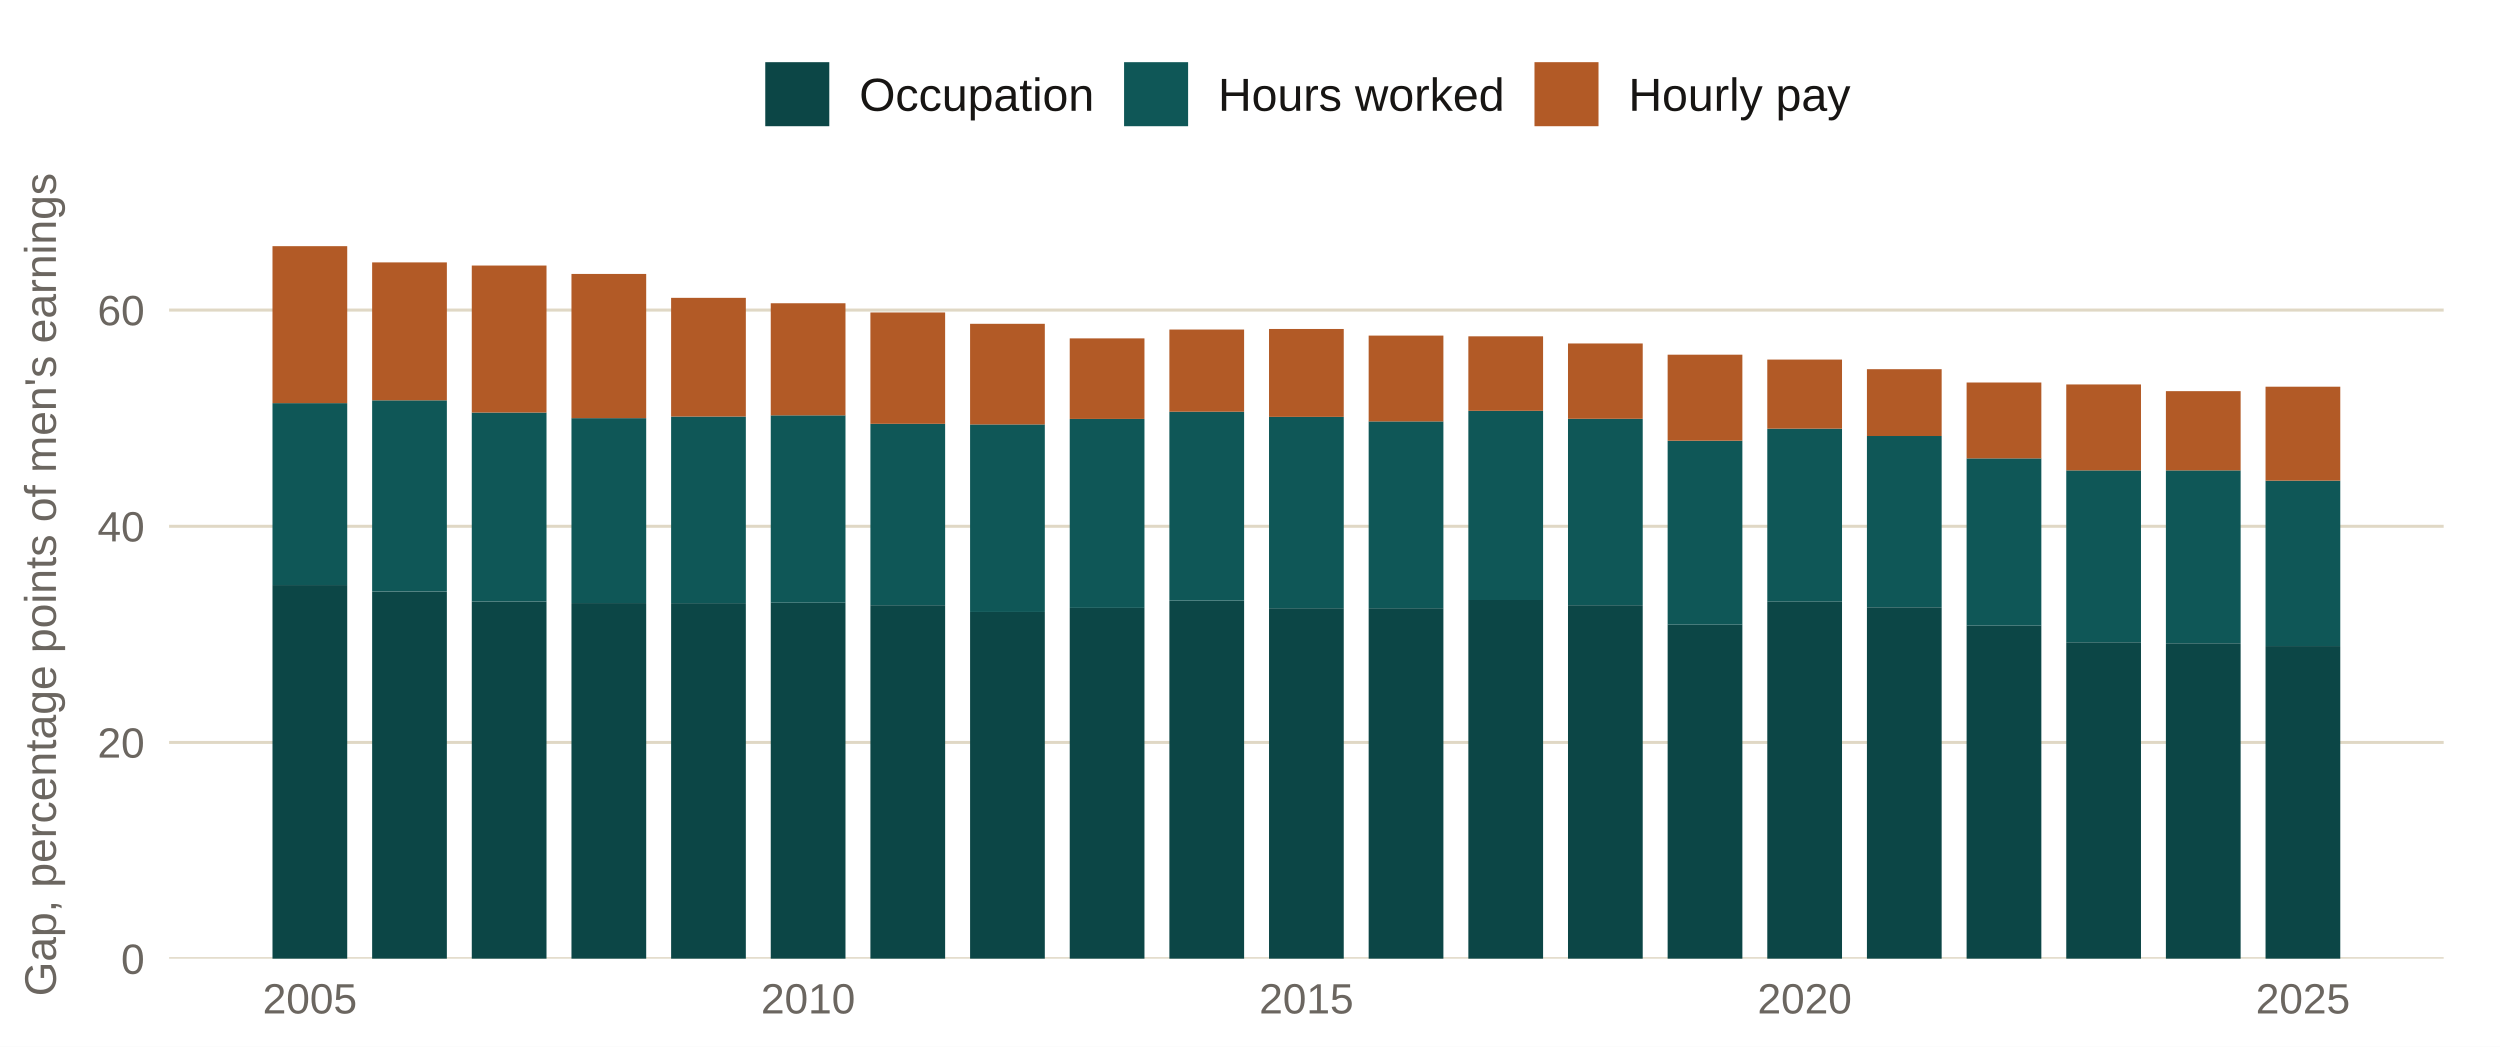
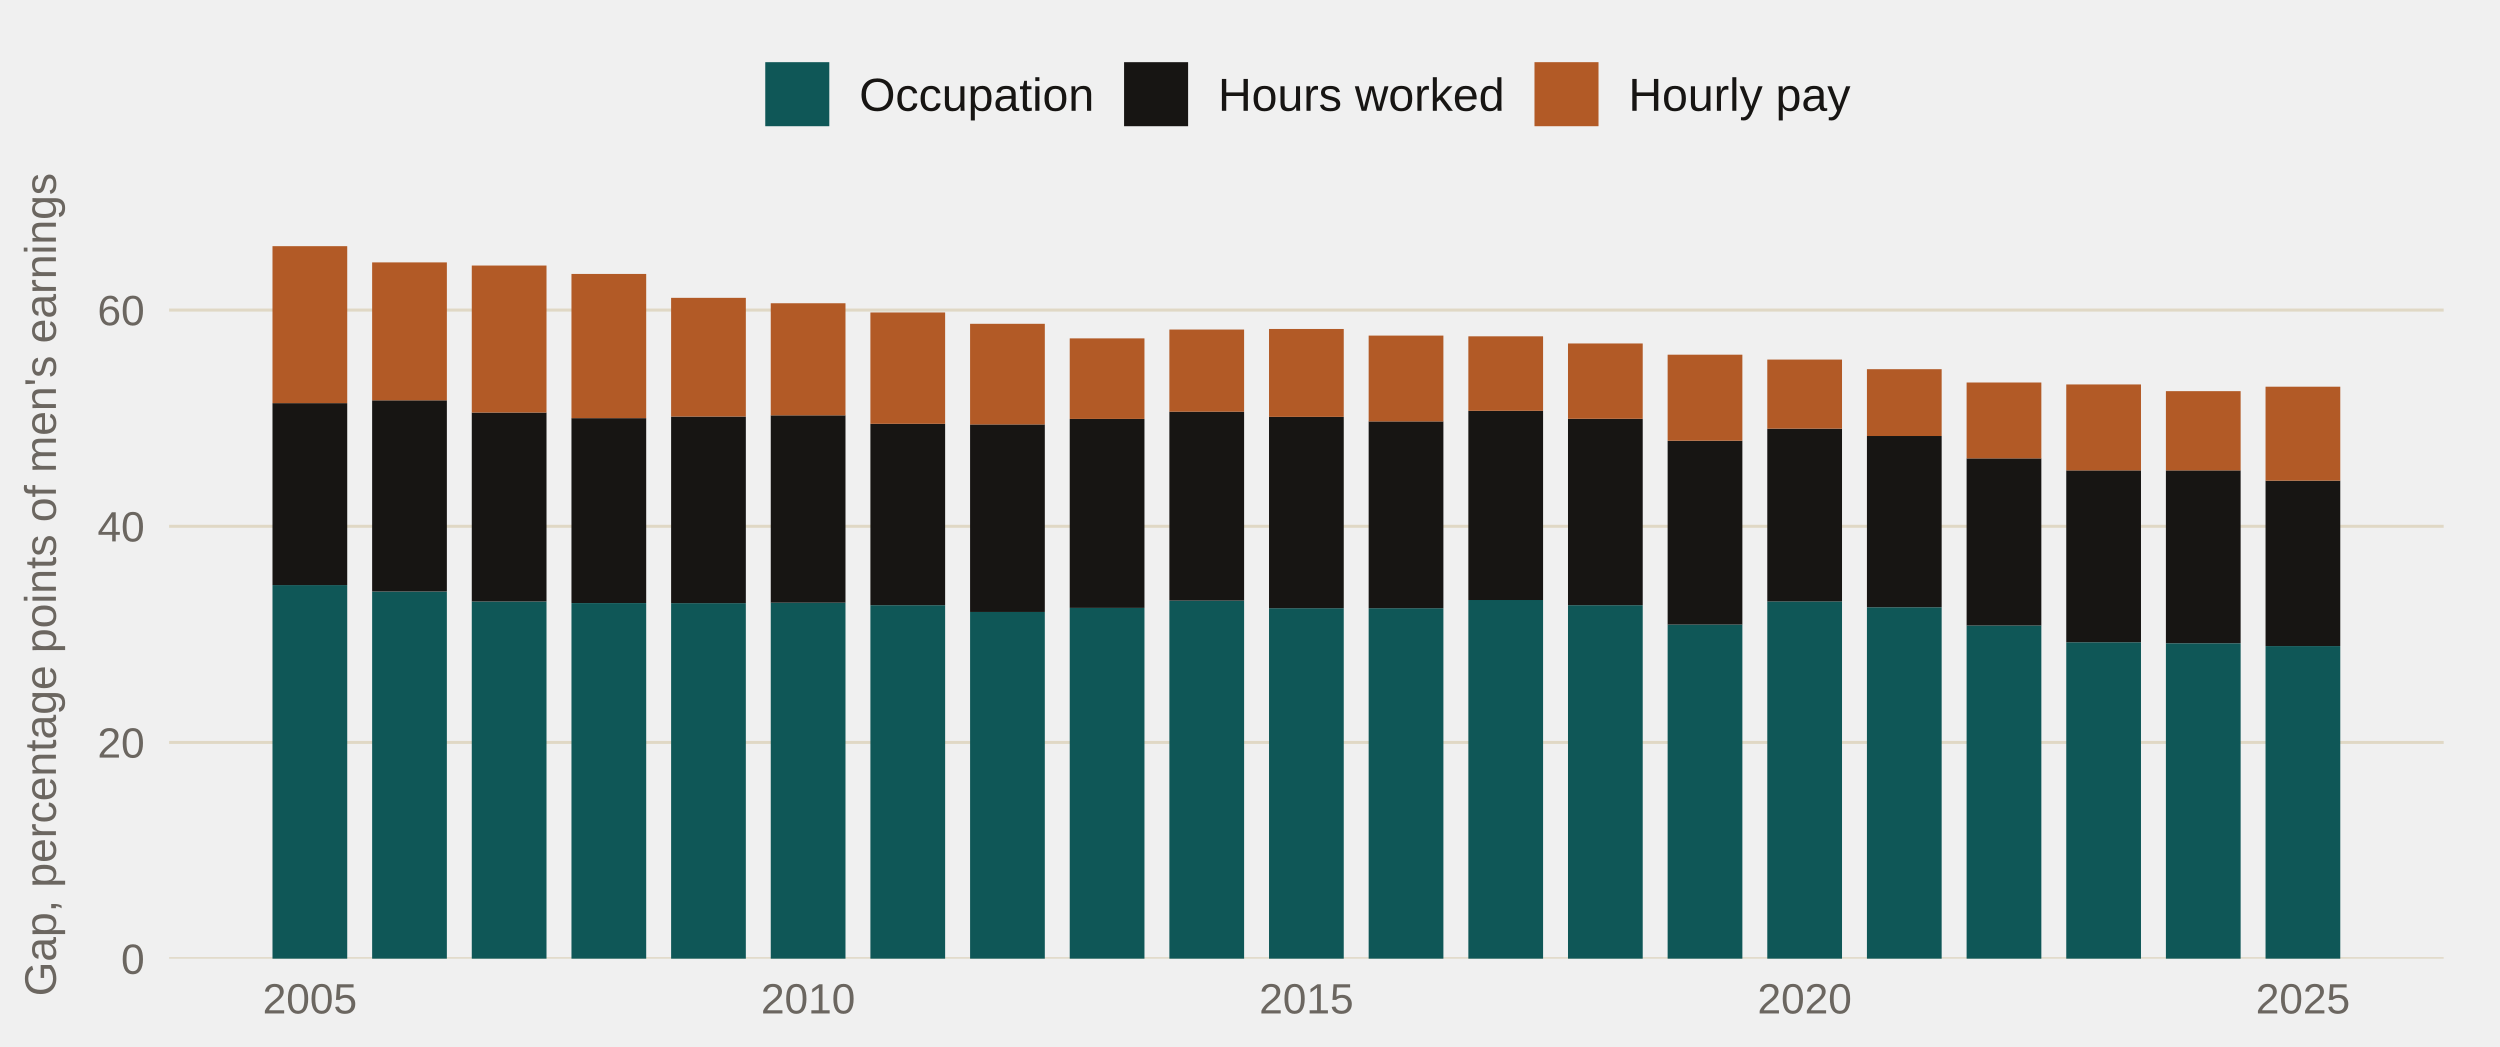
<svg xmlns="http://www.w3.org/2000/svg" width="619.20pt" height="259.20pt" viewBox="0 0 619.20 259.20">
  <g class="svglite">
    <defs>
      <style type="text/css">
    .svglite line, .svglite polyline, .svglite polygon, .svglite path, .svglite rect, .svglite circle {
      fill: none;
      stroke: #000000;
      stroke-linecap: round;
      stroke-linejoin: round;
      stroke-miterlimit: 10.00;
    }
    .svglite text {
      white-space: pre;
    }
    .svglite g.glyphgroup path {
      fill: inherit;
      stroke: none;
    }
  </style>
    </defs>
-     <rect width="100%" height="100%" style="stroke: none; fill: #FFFFFF;" />
+     <rect width="100%" height="100%" style="stroke: none; fill: none;" />
    <defs>
      <clipPath id="cpMC4wMHw2MTkuMjB8MC4wMHwyNTkuMjA=">
        <rect x="0.00" y="0.00" width="619.20" height="259.20" />
      </clipPath>
    </defs>
    <g clip-path="url(#cpMC4wMHw2MTkuMjB8MC4wMHwyNTkuMjA=)">
-       <rect x="0.00" y="0" width="619.20" height="259.20" style="stroke-width: 1.31; stroke: none; fill: #FFFFFF;" />
-     </g>
+ </g>
    <defs>
      <clipPath id="cpNDEuODh8NjA1LjI1fDUyLjE1fDIzNy40NA==">
        <rect x="41.88" y="52.15" width="563.37" height="185.29" />
      </clipPath>
    </defs>
    <g clip-path="url(#cpNDEuODh8NjA1LjI1fDUyLjE1fDIzNy40NA==)">
-       <rect x="41.88" y="52.15" width="563.37" height="185.29" style="stroke-width: 1.31; stroke: none; fill: #FFFFFF;" />
      <polyline points="41.88,237.44 605.25,237.44 " style="stroke-width: 0.75; stroke: #E0D8C5; stroke-linecap: butt;" />
      <polyline points="41.88,183.89 605.25,183.89 " style="stroke-width: 0.75; stroke: #E0D8C5; stroke-linecap: butt;" />
      <polyline points="41.88,130.35 605.25,130.35 " style="stroke-width: 0.75; stroke: #E0D8C5; stroke-linecap: butt;" />
      <polyline points="41.88,76.80 605.25,76.80 " style="stroke-width: 0.75; stroke: #E0D8C5; stroke-linecap: butt;" />
-       <rect x="67.49" y="144.91" width="18.51" height="92.53" style="stroke-width: 1.07; stroke: none; stroke-linecap: butt; stroke-linejoin: miter; fill: #0C4646;" />
-       <rect x="67.49" y="99.85" width="18.51" height="45.06" style="stroke-width: 1.07; stroke: none; stroke-linecap: butt; stroke-linejoin: miter; fill: #0F5757;" />
+       <rect x="67.49" y="144.91" width="18.51" height="92.53" style="stroke-width: 1.07; stroke: none; stroke-linecap: butt; stroke-linejoin: miter; fill: #0F5757;" />
+       <rect x="67.49" y="99.85" width="18.51" height="45.06" style="stroke-width: 1.07; stroke: none; stroke-linecap: butt; stroke-linejoin: miter; fill: #171513;" />
      <rect x="67.49" y="60.97" width="18.51" height="38.88" style="stroke-width: 1.07; stroke: none; stroke-linecap: butt; stroke-linejoin: miter; fill: #B25A26;" />
-       <rect x="92.17" y="146.52" width="18.51" height="90.93" style="stroke-width: 1.07; stroke: none; stroke-linecap: butt; stroke-linejoin: miter; fill: #0C4646;" />
-       <rect x="92.17" y="99.15" width="18.51" height="47.36" style="stroke-width: 1.07; stroke: none; stroke-linecap: butt; stroke-linejoin: miter; fill: #0F5757;" />
+       <rect x="92.17" y="146.52" width="18.51" height="90.93" style="stroke-width: 1.07; stroke: none; stroke-linecap: butt; stroke-linejoin: miter; fill: #0F5757;" />
+       <rect x="92.17" y="99.15" width="18.51" height="47.36" style="stroke-width: 1.07; stroke: none; stroke-linecap: butt; stroke-linejoin: miter; fill: #171513;" />
      <rect x="92.17" y="64.99" width="18.51" height="34.16" style="stroke-width: 1.07; stroke: none; stroke-linecap: butt; stroke-linejoin: miter; fill: #B25A26;" />
-       <rect x="116.85" y="148.98" width="18.51" height="88.46" style="stroke-width: 1.07; stroke: none; stroke-linecap: butt; stroke-linejoin: miter; fill: #0C4646;" />
-       <rect x="116.85" y="102.18" width="18.51" height="46.80" style="stroke-width: 1.07; stroke: none; stroke-linecap: butt; stroke-linejoin: miter; fill: #0F5757;" />
+       <rect x="116.85" y="148.98" width="18.51" height="88.46" style="stroke-width: 1.07; stroke: none; stroke-linecap: butt; stroke-linejoin: miter; fill: #0F5757;" />
+       <rect x="116.85" y="102.18" width="18.51" height="46.80" style="stroke-width: 1.07; stroke: none; stroke-linecap: butt; stroke-linejoin: miter; fill: #171513;" />
      <rect x="116.85" y="65.77" width="18.51" height="36.41" style="stroke-width: 1.07; stroke: none; stroke-linecap: butt; stroke-linejoin: miter; fill: #B25A26;" />
-       <rect x="141.54" y="149.36" width="18.51" height="88.09" style="stroke-width: 1.07; stroke: none; stroke-linecap: butt; stroke-linejoin: miter; fill: #0C4646;" />
-       <rect x="141.54" y="103.57" width="18.51" height="45.78" style="stroke-width: 1.07; stroke: none; stroke-linecap: butt; stroke-linejoin: miter; fill: #0F5757;" />
+       <rect x="141.54" y="149.36" width="18.51" height="88.09" style="stroke-width: 1.07; stroke: none; stroke-linecap: butt; stroke-linejoin: miter; fill: #0F5757;" />
+       <rect x="141.54" y="103.57" width="18.51" height="45.78" style="stroke-width: 1.07; stroke: none; stroke-linecap: butt; stroke-linejoin: miter; fill: #171513;" />
      <rect x="141.54" y="67.85" width="18.51" height="35.72" style="stroke-width: 1.07; stroke: none; stroke-linecap: butt; stroke-linejoin: miter; fill: #B25A26;" />
-       <rect x="166.22" y="149.38" width="18.51" height="88.06" style="stroke-width: 1.07; stroke: none; stroke-linecap: butt; stroke-linejoin: miter; fill: #0C4646;" />
-       <rect x="166.22" y="103.17" width="18.51" height="46.21" style="stroke-width: 1.07; stroke: none; stroke-linecap: butt; stroke-linejoin: miter; fill: #0F5757;" />
+       <rect x="166.22" y="149.38" width="18.51" height="88.06" style="stroke-width: 1.07; stroke: none; stroke-linecap: butt; stroke-linejoin: miter; fill: #0F5757;" />
+       <rect x="166.22" y="103.17" width="18.51" height="46.21" style="stroke-width: 1.07; stroke: none; stroke-linecap: butt; stroke-linejoin: miter; fill: #171513;" />
      <rect x="166.22" y="73.77" width="18.51" height="29.40" style="stroke-width: 1.07; stroke: none; stroke-linecap: butt; stroke-linejoin: miter; fill: #B25A26;" />
-       <rect x="190.90" y="149.27" width="18.51" height="88.17" style="stroke-width: 1.07; stroke: none; stroke-linecap: butt; stroke-linejoin: miter; fill: #0C4646;" />
-       <rect x="190.90" y="102.87" width="18.51" height="46.40" style="stroke-width: 1.07; stroke: none; stroke-linecap: butt; stroke-linejoin: miter; fill: #0F5757;" />
+       <rect x="190.90" y="149.27" width="18.51" height="88.17" style="stroke-width: 1.07; stroke: none; stroke-linecap: butt; stroke-linejoin: miter; fill: #0F5757;" />
+       <rect x="190.90" y="102.87" width="18.51" height="46.40" style="stroke-width: 1.07; stroke: none; stroke-linecap: butt; stroke-linejoin: miter; fill: #171513;" />
      <rect x="190.90" y="75.11" width="18.51" height="27.77" style="stroke-width: 1.07; stroke: none; stroke-linecap: butt; stroke-linejoin: miter; fill: #B25A26;" />
-       <rect x="215.58" y="149.89" width="18.51" height="87.55" style="stroke-width: 1.07; stroke: none; stroke-linecap: butt; stroke-linejoin: miter; fill: #0C4646;" />
-       <rect x="215.58" y="104.96" width="18.51" height="44.93" style="stroke-width: 1.07; stroke: none; stroke-linecap: butt; stroke-linejoin: miter; fill: #0F5757;" />
+       <rect x="215.58" y="149.89" width="18.51" height="87.55" style="stroke-width: 1.07; stroke: none; stroke-linecap: butt; stroke-linejoin: miter; fill: #0F5757;" />
+       <rect x="215.58" y="104.96" width="18.51" height="44.93" style="stroke-width: 1.07; stroke: none; stroke-linecap: butt; stroke-linejoin: miter; fill: #171513;" />
      <rect x="215.58" y="77.39" width="18.51" height="27.58" style="stroke-width: 1.07; stroke: none; stroke-linecap: butt; stroke-linejoin: miter; fill: #B25A26;" />
-       <rect x="240.27" y="151.58" width="18.51" height="85.87" style="stroke-width: 1.07; stroke: none; stroke-linecap: butt; stroke-linejoin: miter; fill: #0C4646;" />
-       <rect x="240.27" y="105.12" width="18.51" height="46.45" style="stroke-width: 1.07; stroke: none; stroke-linecap: butt; stroke-linejoin: miter; fill: #0F5757;" />
+       <rect x="240.27" y="151.58" width="18.51" height="85.87" style="stroke-width: 1.07; stroke: none; stroke-linecap: butt; stroke-linejoin: miter; fill: #0F5757;" />
+       <rect x="240.27" y="105.12" width="18.51" height="46.45" style="stroke-width: 1.07; stroke: none; stroke-linecap: butt; stroke-linejoin: miter; fill: #171513;" />
      <rect x="240.27" y="80.20" width="18.51" height="24.93" style="stroke-width: 1.07; stroke: none; stroke-linecap: butt; stroke-linejoin: miter; fill: #B25A26;" />
-       <rect x="264.95" y="150.56" width="18.51" height="86.88" style="stroke-width: 1.07; stroke: none; stroke-linecap: butt; stroke-linejoin: miter; fill: #0C4646;" />
-       <rect x="264.95" y="103.76" width="18.51" height="46.80" style="stroke-width: 1.07; stroke: none; stroke-linecap: butt; stroke-linejoin: miter; fill: #0F5757;" />
+       <rect x="264.95" y="150.56" width="18.51" height="86.88" style="stroke-width: 1.07; stroke: none; stroke-linecap: butt; stroke-linejoin: miter; fill: #0F5757;" />
+       <rect x="264.95" y="103.76" width="18.51" height="46.80" style="stroke-width: 1.07; stroke: none; stroke-linecap: butt; stroke-linejoin: miter; fill: #171513;" />
      <rect x="264.95" y="83.81" width="18.51" height="19.95" style="stroke-width: 1.07; stroke: none; stroke-linecap: butt; stroke-linejoin: miter; fill: #B25A26;" />
-       <rect x="289.63" y="148.77" width="18.51" height="88.68" style="stroke-width: 1.07; stroke: none; stroke-linecap: butt; stroke-linejoin: miter; fill: #0C4646;" />
-       <rect x="289.63" y="101.96" width="18.51" height="46.80" style="stroke-width: 1.07; stroke: none; stroke-linecap: butt; stroke-linejoin: miter; fill: #0F5757;" />
+       <rect x="289.63" y="148.77" width="18.51" height="88.68" style="stroke-width: 1.07; stroke: none; stroke-linecap: butt; stroke-linejoin: miter; fill: #0F5757;" />
+       <rect x="289.63" y="101.96" width="18.51" height="46.80" style="stroke-width: 1.07; stroke: none; stroke-linecap: butt; stroke-linejoin: miter; fill: #171513;" />
      <rect x="289.63" y="81.62" width="18.51" height="20.35" style="stroke-width: 1.07; stroke: none; stroke-linecap: butt; stroke-linejoin: miter; fill: #B25A26;" />
-       <rect x="314.31" y="150.64" width="18.51" height="86.80" style="stroke-width: 1.07; stroke: none; stroke-linecap: butt; stroke-linejoin: miter; fill: #0C4646;" />
-       <rect x="314.31" y="103.25" width="18.51" height="47.39" style="stroke-width: 1.07; stroke: none; stroke-linecap: butt; stroke-linejoin: miter; fill: #0F5757;" />
+       <rect x="314.31" y="150.64" width="18.51" height="86.80" style="stroke-width: 1.07; stroke: none; stroke-linecap: butt; stroke-linejoin: miter; fill: #0F5757;" />
+       <rect x="314.31" y="103.25" width="18.51" height="47.39" style="stroke-width: 1.07; stroke: none; stroke-linecap: butt; stroke-linejoin: miter; fill: #171513;" />
      <rect x="314.31" y="81.48" width="18.51" height="21.77" style="stroke-width: 1.07; stroke: none; stroke-linecap: butt; stroke-linejoin: miter; fill: #B25A26;" />
-       <rect x="338.99" y="150.64" width="18.51" height="86.80" style="stroke-width: 1.07; stroke: none; stroke-linecap: butt; stroke-linejoin: miter; fill: #0C4646;" />
-       <rect x="338.99" y="104.37" width="18.51" height="46.27" style="stroke-width: 1.07; stroke: none; stroke-linecap: butt; stroke-linejoin: miter; fill: #0F5757;" />
+       <rect x="338.99" y="150.64" width="18.51" height="86.80" style="stroke-width: 1.07; stroke: none; stroke-linecap: butt; stroke-linejoin: miter; fill: #0F5757;" />
+       <rect x="338.99" y="104.37" width="18.51" height="46.27" style="stroke-width: 1.07; stroke: none; stroke-linecap: butt; stroke-linejoin: miter; fill: #171513;" />
      <rect x="338.99" y="83.12" width="18.51" height="21.26" style="stroke-width: 1.07; stroke: none; stroke-linecap: butt; stroke-linejoin: miter; fill: #B25A26;" />
-       <rect x="363.68" y="148.61" width="18.51" height="88.84" style="stroke-width: 1.07; stroke: none; stroke-linecap: butt; stroke-linejoin: miter; fill: #0C4646;" />
-       <rect x="363.68" y="101.75" width="18.51" height="46.86" style="stroke-width: 1.07; stroke: none; stroke-linecap: butt; stroke-linejoin: miter; fill: #0F5757;" />
+       <rect x="363.68" y="148.61" width="18.51" height="88.84" style="stroke-width: 1.07; stroke: none; stroke-linecap: butt; stroke-linejoin: miter; fill: #0F5757;" />
+       <rect x="363.68" y="101.75" width="18.51" height="46.86" style="stroke-width: 1.07; stroke: none; stroke-linecap: butt; stroke-linejoin: miter; fill: #171513;" />
      <rect x="363.68" y="83.30" width="18.51" height="18.45" style="stroke-width: 1.07; stroke: none; stroke-linecap: butt; stroke-linejoin: miter; fill: #B25A26;" />
-       <rect x="388.36" y="149.89" width="18.51" height="87.55" style="stroke-width: 1.07; stroke: none; stroke-linecap: butt; stroke-linejoin: miter; fill: #0C4646;" />
-       <rect x="388.36" y="103.73" width="18.51" height="46.16" style="stroke-width: 1.07; stroke: none; stroke-linecap: butt; stroke-linejoin: miter; fill: #0F5757;" />
+       <rect x="388.36" y="149.89" width="18.51" height="87.55" style="stroke-width: 1.07; stroke: none; stroke-linecap: butt; stroke-linejoin: miter; fill: #0F5757;" />
+       <rect x="388.36" y="103.73" width="18.51" height="46.16" style="stroke-width: 1.07; stroke: none; stroke-linecap: butt; stroke-linejoin: miter; fill: #171513;" />
      <rect x="388.36" y="85.07" width="18.51" height="18.66" style="stroke-width: 1.07; stroke: none; stroke-linecap: butt; stroke-linejoin: miter; fill: #B25A26;" />
-       <rect x="413.04" y="154.68" width="18.51" height="82.76" style="stroke-width: 1.07; stroke: none; stroke-linecap: butt; stroke-linejoin: miter; fill: #0C4646;" />
-       <rect x="413.04" y="109.17" width="18.51" height="45.52" style="stroke-width: 1.07; stroke: none; stroke-linecap: butt; stroke-linejoin: miter; fill: #0F5757;" />
+       <rect x="413.04" y="154.68" width="18.51" height="82.76" style="stroke-width: 1.07; stroke: none; stroke-linecap: butt; stroke-linejoin: miter; fill: #0F5757;" />
+       <rect x="413.04" y="109.17" width="18.51" height="45.52" style="stroke-width: 1.07; stroke: none; stroke-linecap: butt; stroke-linejoin: miter; fill: #171513;" />
      <rect x="413.04" y="87.85" width="18.51" height="21.31" style="stroke-width: 1.07; stroke: none; stroke-linecap: butt; stroke-linejoin: miter; fill: #B25A26;" />
-       <rect x="437.72" y="148.95" width="18.51" height="88.49" style="stroke-width: 1.07; stroke: none; stroke-linecap: butt; stroke-linejoin: miter; fill: #0C4646;" />
-       <rect x="437.72" y="106.17" width="18.51" height="42.79" style="stroke-width: 1.07; stroke: none; stroke-linecap: butt; stroke-linejoin: miter; fill: #0F5757;" />
+       <rect x="437.72" y="148.95" width="18.51" height="88.49" style="stroke-width: 1.07; stroke: none; stroke-linecap: butt; stroke-linejoin: miter; fill: #0F5757;" />
+       <rect x="437.72" y="106.17" width="18.51" height="42.79" style="stroke-width: 1.07; stroke: none; stroke-linecap: butt; stroke-linejoin: miter; fill: #171513;" />
      <rect x="437.72" y="89.06" width="18.51" height="17.11" style="stroke-width: 1.07; stroke: none; stroke-linecap: butt; stroke-linejoin: miter; fill: #B25A26;" />
-       <rect x="462.40" y="150.40" width="18.51" height="87.04" style="stroke-width: 1.07; stroke: none; stroke-linecap: butt; stroke-linejoin: miter; fill: #0C4646;" />
-       <rect x="462.40" y="107.99" width="18.51" height="42.41" style="stroke-width: 1.07; stroke: none; stroke-linecap: butt; stroke-linejoin: miter; fill: #0F5757;" />
+       <rect x="462.40" y="150.40" width="18.51" height="87.04" style="stroke-width: 1.07; stroke: none; stroke-linecap: butt; stroke-linejoin: miter; fill: #0F5757;" />
+       <rect x="462.40" y="107.99" width="18.51" height="42.41" style="stroke-width: 1.07; stroke: none; stroke-linecap: butt; stroke-linejoin: miter; fill: #171513;" />
      <rect x="462.40" y="91.44" width="18.51" height="16.55" style="stroke-width: 1.07; stroke: none; stroke-linecap: butt; stroke-linejoin: miter; fill: #B25A26;" />
-       <rect x="487.09" y="154.92" width="18.51" height="82.52" style="stroke-width: 1.07; stroke: none; stroke-linecap: butt; stroke-linejoin: miter; fill: #0C4646;" />
-       <rect x="487.09" y="113.53" width="18.51" height="41.39" style="stroke-width: 1.07; stroke: none; stroke-linecap: butt; stroke-linejoin: miter; fill: #0F5757;" />
+       <rect x="487.09" y="154.92" width="18.51" height="82.52" style="stroke-width: 1.07; stroke: none; stroke-linecap: butt; stroke-linejoin: miter; fill: #0F5757;" />
+       <rect x="487.09" y="113.53" width="18.51" height="41.39" style="stroke-width: 1.07; stroke: none; stroke-linecap: butt; stroke-linejoin: miter; fill: #171513;" />
      <rect x="487.09" y="94.74" width="18.51" height="18.80" style="stroke-width: 1.07; stroke: none; stroke-linecap: butt; stroke-linejoin: miter; fill: #B25A26;" />
-       <rect x="511.77" y="159.07" width="18.51" height="78.37" style="stroke-width: 1.07; stroke: none; stroke-linecap: butt; stroke-linejoin: miter; fill: #0C4646;" />
-       <rect x="511.77" y="116.50" width="18.51" height="42.57" style="stroke-width: 1.07; stroke: none; stroke-linecap: butt; stroke-linejoin: miter; fill: #0F5757;" />
+       <rect x="511.77" y="159.07" width="18.51" height="78.37" style="stroke-width: 1.07; stroke: none; stroke-linecap: butt; stroke-linejoin: miter; fill: #0F5757;" />
+       <rect x="511.77" y="116.50" width="18.51" height="42.57" style="stroke-width: 1.07; stroke: none; stroke-linecap: butt; stroke-linejoin: miter; fill: #171513;" />
      <rect x="511.77" y="95.22" width="18.51" height="21.29" style="stroke-width: 1.07; stroke: none; stroke-linecap: butt; stroke-linejoin: miter; fill: #B25A26;" />
-       <rect x="536.45" y="159.32" width="18.51" height="78.13" style="stroke-width: 1.07; stroke: none; stroke-linecap: butt; stroke-linejoin: miter; fill: #0C4646;" />
-       <rect x="536.45" y="116.50" width="18.51" height="42.81" style="stroke-width: 1.07; stroke: none; stroke-linecap: butt; stroke-linejoin: miter; fill: #0F5757;" />
+       <rect x="536.45" y="159.32" width="18.51" height="78.13" style="stroke-width: 1.07; stroke: none; stroke-linecap: butt; stroke-linejoin: miter; fill: #0F5757;" />
+       <rect x="536.45" y="116.50" width="18.51" height="42.81" style="stroke-width: 1.07; stroke: none; stroke-linecap: butt; stroke-linejoin: miter; fill: #171513;" />
      <rect x="536.45" y="96.88" width="18.51" height="19.63" style="stroke-width: 1.07; stroke: none; stroke-linecap: butt; stroke-linejoin: miter; fill: #B25A26;" />
-       <rect x="561.13" y="160.01" width="18.51" height="77.43" style="stroke-width: 1.07; stroke: none; stroke-linecap: butt; stroke-linejoin: miter; fill: #0C4646;" />
-       <rect x="561.13" y="119.05" width="18.51" height="40.96" style="stroke-width: 1.07; stroke: none; stroke-linecap: butt; stroke-linejoin: miter; fill: #0F5757;" />
+       <rect x="561.13" y="160.01" width="18.51" height="77.43" style="stroke-width: 1.07; stroke: none; stroke-linecap: butt; stroke-linejoin: miter; fill: #0F5757;" />
+       <rect x="561.13" y="119.05" width="18.51" height="40.96" style="stroke-width: 1.07; stroke: none; stroke-linecap: butt; stroke-linejoin: miter; fill: #171513;" />
      <rect x="561.13" y="95.78" width="18.51" height="23.27" style="stroke-width: 1.07; stroke: none; stroke-linecap: butt; stroke-linejoin: miter; fill: #B25A26;" />
    </g>
    <g clip-path="url(#cpMC4wMHw2MTkuMjB8MC4wMHwyNTkuMjA=)">
      <text x="35.83" y="241.20" text-anchor="end" style="font-size: 10.50px;fill: #6B6660; font-family: &quot;Arial&quot;;" textLength="5.84px" lengthAdjust="spacingAndGlyphs">0</text>
      <text x="35.83" y="187.65" text-anchor="end" style="font-size: 10.50px;fill: #6B6660; font-family: &quot;Arial&quot;;" textLength="11.69px" lengthAdjust="spacingAndGlyphs">20</text>
      <text x="35.83" y="134.10" text-anchor="end" style="font-size: 10.50px;fill: #6B6660; font-family: &quot;Arial&quot;;" textLength="11.69px" lengthAdjust="spacingAndGlyphs">40</text>
      <text x="35.83" y="80.55" text-anchor="end" style="font-size: 10.50px;fill: #6B6660; font-family: &quot;Arial&quot;;" textLength="11.69px" lengthAdjust="spacingAndGlyphs">60</text>
      <text x="76.75" y="251.01" text-anchor="middle" style="font-size: 10.50px;fill: #6B6660; font-family: &quot;Arial&quot;;" textLength="23.38px" lengthAdjust="spacingAndGlyphs">2005</text>
      <text x="200.16" y="251.01" text-anchor="middle" style="font-size: 10.50px;fill: #6B6660; font-family: &quot;Arial&quot;;" textLength="23.38px" lengthAdjust="spacingAndGlyphs">2010</text>
      <text x="323.57" y="251.01" text-anchor="middle" style="font-size: 10.50px;fill: #6B6660; font-family: &quot;Arial&quot;;" textLength="23.38px" lengthAdjust="spacingAndGlyphs">2015</text>
      <text x="446.98" y="251.01" text-anchor="middle" style="font-size: 10.50px;fill: #6B6660; font-family: &quot;Arial&quot;;" textLength="23.38px" lengthAdjust="spacingAndGlyphs">2020</text>
      <text x="570.39" y="251.01" text-anchor="middle" style="font-size: 10.50px;fill: #6B6660; font-family: &quot;Arial&quot;;" textLength="23.38px" lengthAdjust="spacingAndGlyphs">2025</text>
      <text transform="translate(13.85,144.80) rotate(-90)" text-anchor="middle" style="font-size: 11.00px;fill: #6B6660; font-family: &quot;Arial&quot;;" textLength="204.06px" lengthAdjust="spacingAndGlyphs">Gap, percentage points of men's earnings</text>
-       <rect x="189.54" y="15.40" width="15.86" height="15.86" style="stroke-width: 1.07; stroke: none; stroke-linecap: butt; stroke-linejoin: miter; fill: #0C4646;" />
-       <rect x="278.41" y="15.40" width="15.86" height="15.86" style="stroke-width: 1.07; stroke: none; stroke-linecap: butt; stroke-linejoin: miter; fill: #0F5757;" />
+       <rect x="189.54" y="15.40" width="15.86" height="15.86" style="stroke-width: 1.07; stroke: none; stroke-linecap: butt; stroke-linejoin: miter; fill: #0F5757;" />
+       <rect x="278.41" y="15.40" width="15.86" height="15.86" style="stroke-width: 1.07; stroke: none; stroke-linecap: butt; stroke-linejoin: miter; fill: #171513;" />
      <rect x="380.06" y="15.40" width="15.86" height="15.86" style="stroke-width: 1.07; stroke: none; stroke-linecap: butt; stroke-linejoin: miter; fill: #B25A26;" />
      <text x="212.83" y="27.45" style="font-size: 11.50px;fill: #171513; font-family: &quot;Arial&quot;;" textLength="58.14px" lengthAdjust="spacingAndGlyphs">Occupation</text>
      <text x="301.70" y="27.45" style="font-size: 11.50px;fill: #171513; font-family: &quot;Arial&quot;;" textLength="70.92px" lengthAdjust="spacingAndGlyphs">Hours worked</text>
      <text x="403.35" y="27.45" style="font-size: 11.50px;fill: #171513; font-family: &quot;Arial&quot;;" textLength="54.95px" lengthAdjust="spacingAndGlyphs">Hourly pay</text>
    </g>
  </g>
</svg>
